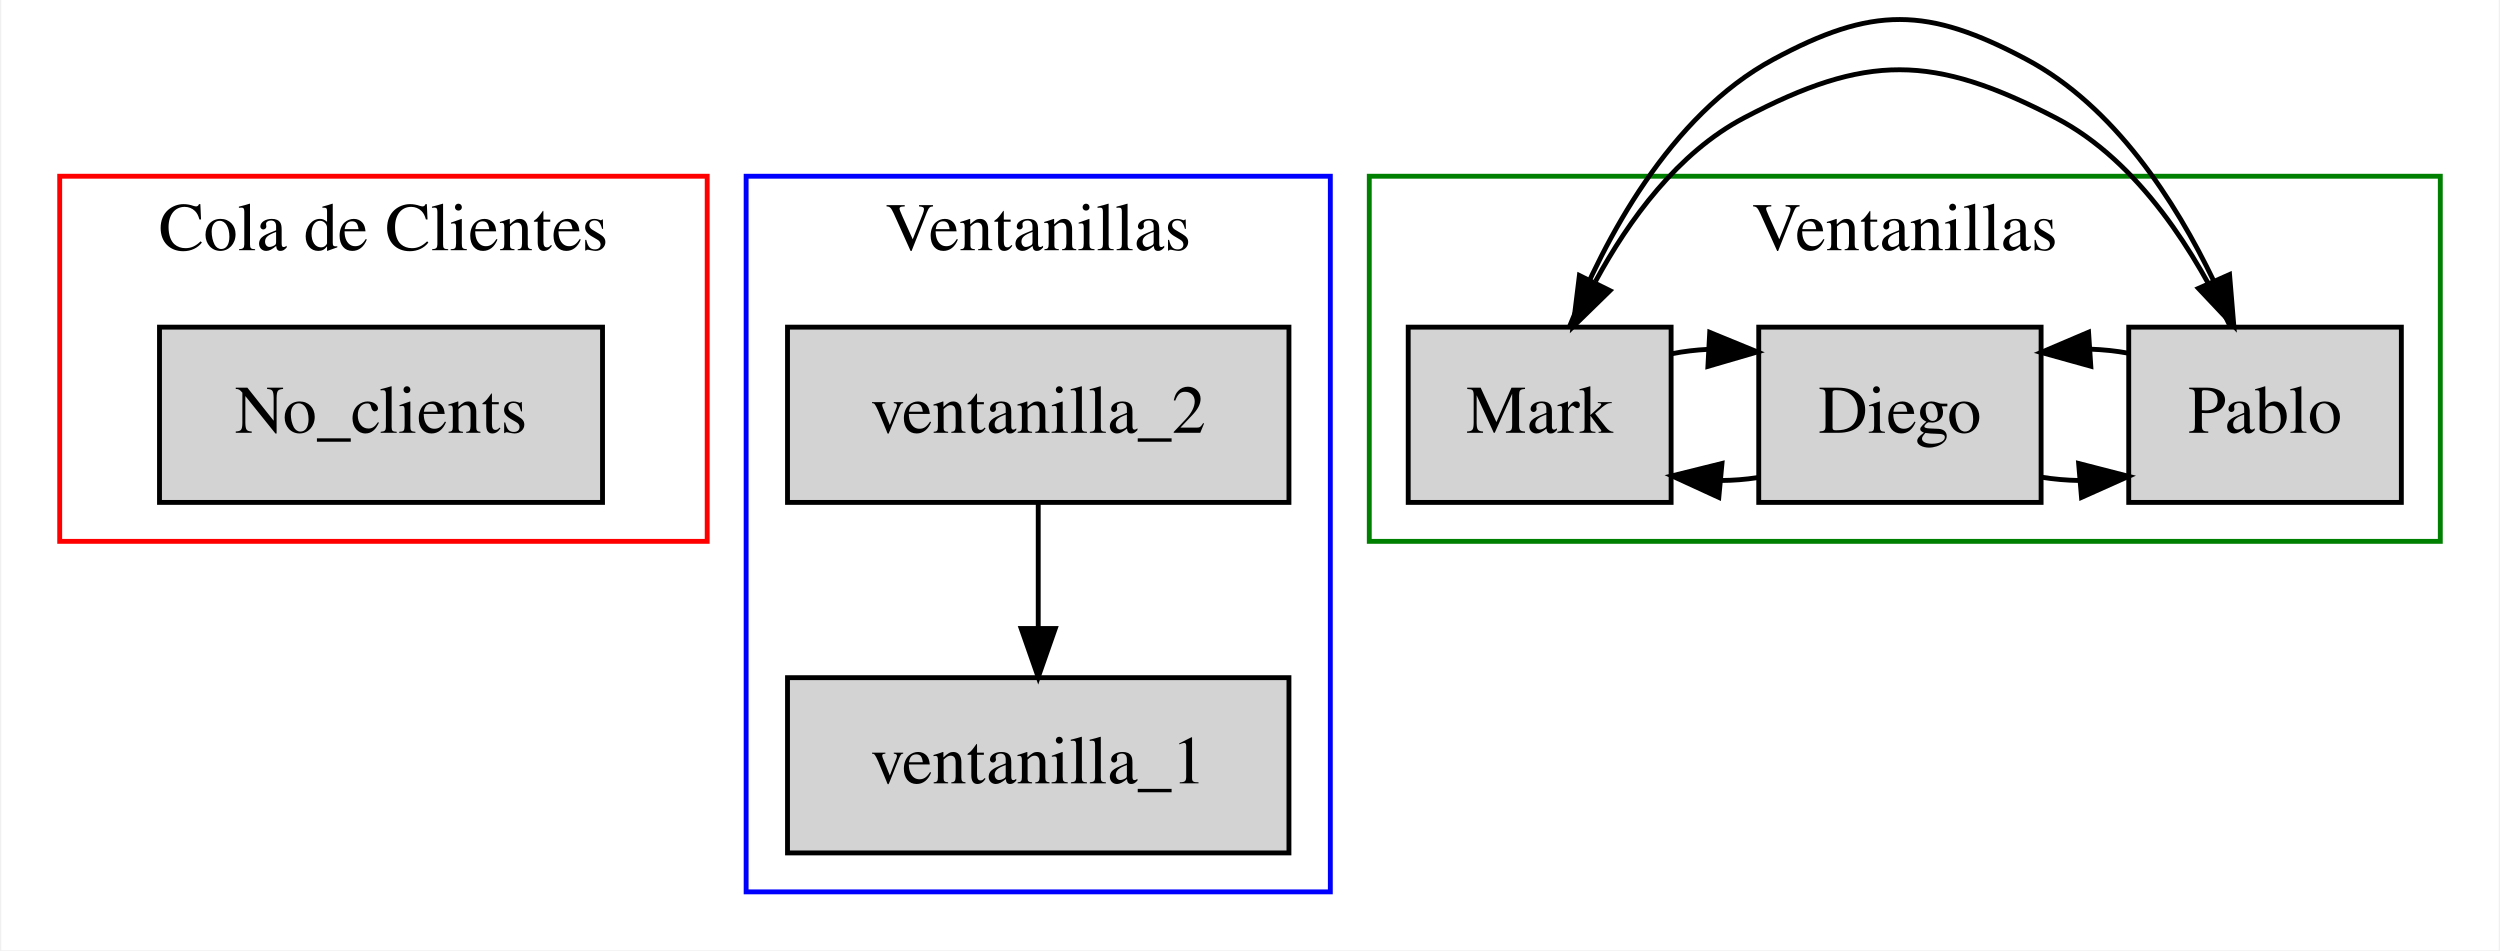
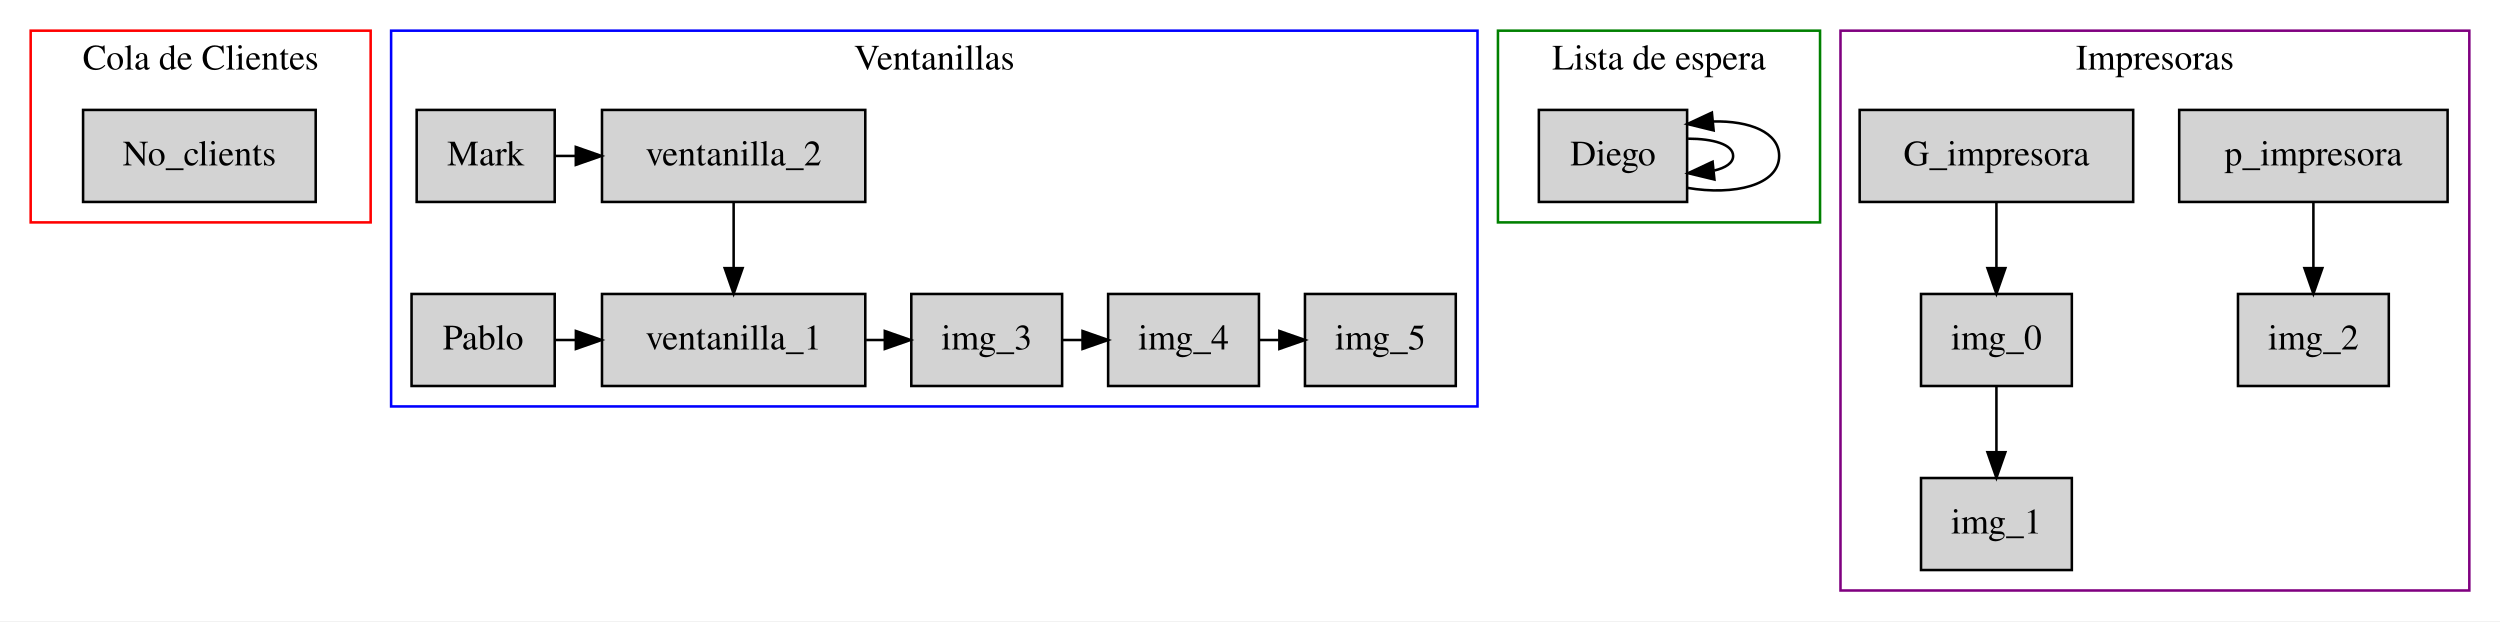
- <svg xmlns="http://www.w3.org/2000/svg" width="513pt" height="195pt" viewBox="0.00 0.00 513.00 195.20">
-   <g id="graph0" class="graph" transform="scale(1 1) rotate(0) translate(4 191.2)">
-     <polygon fill="white" stroke="transparent" points="-4,4 -4,-191.2 509,-191.2 509,4 -4,4" />
+ <svg xmlns="http://www.w3.org/2000/svg" width="978pt" height="243pt" viewBox="0.00 0.00 978.00 243.00">
+   <g id="graph0" class="graph" transform="scale(1 1) rotate(0) translate(4 239)">
+     <polygon fill="white" stroke="transparent" points="-4,4 -4,-239 974,-239 974,4 -4,4" />
    <g id="clust1" class="cluster">
-       <polygon fill="none" stroke="red" points="8,-80 8,-155 141,-155 141,-80 8,-80" />
-       <text text-anchor="middle" x="74.5" y="-139.8" font-family="Times,serif" font-size="14.00">Cola de Clientes</text>
+       <polygon fill="none" stroke="red" points="8,-152 8,-227 141,-227 141,-152 8,-152" />
+       <text text-anchor="middle" x="74.5" y="-211.8" font-family="Times,serif" font-size="14.00">Cola de Clientes</text>
    </g>
    <g id="clust2" class="cluster">
-       <polygon fill="none" stroke="blue" points="149,-8 149,-155 269,-155 269,-8 149,-8" />
-       <text text-anchor="middle" x="209" y="-139.8" font-family="Times,serif" font-size="14.00">Ventanillas</text>
+       <polygon fill="none" stroke="blue" points="149,-80 149,-227 574,-227 574,-80 149,-80" />
+       <text text-anchor="middle" x="361.5" y="-211.8" font-family="Times,serif" font-size="14.00">Ventanillas</text>
    </g>
-     <g id="clust3" class="cluster">
-       <polygon fill="none" stroke="green" points="277,-80 277,-155 497,-155 497,-80 277,-80" />
-       <text text-anchor="middle" x="387" y="-139.8" font-family="Times,serif" font-size="14.00">Ventanillas</text>
+     <g id="clust5" class="cluster">
+       <polygon fill="none" stroke="green" points="582,-152 582,-227 708,-227 708,-152 582,-152" />
+       <text text-anchor="middle" x="645" y="-211.8" font-family="Times,serif" font-size="14.00">Lista de espera</text>
+     </g>
+     <g id="clust7" class="cluster">
+       <polygon fill="none" stroke="purple" points="716,-8 716,-227 962,-227 962,-8 716,-8" />
+       <text text-anchor="middle" x="839" y="-211.8" font-family="Times,serif" font-size="14.00">Impresoras</text>
    </g>
    <g id="node1" class="node">
-       <polygon fill="lightgrey" stroke="black" points="119.5,-124 28.5,-124 28.5,-88 119.5,-88 119.5,-124" />
-       <text text-anchor="middle" x="74" y="-102.3" font-family="Times,serif" font-size="14.00">No_clients</text>
+       <polygon fill="lightgrey" stroke="black" points="119.5,-196 28.5,-196 28.5,-160 119.5,-160 119.5,-196" />
+       <text text-anchor="middle" x="74" y="-174.3" font-family="Times,serif" font-size="14.00">No_clients</text>
    </g>
    <g id="node2" class="node">
-       <polygon fill="lightgrey" stroke="black" points="260.5,-124 157.5,-124 157.5,-88 260.5,-88 260.5,-124" />
-       <text text-anchor="middle" x="209" y="-102.3" font-family="Times,serif" font-size="14.00">ventanilla_2</text>
+       <polygon fill="lightgrey" stroke="black" points="213,-196 159,-196 159,-160 213,-160 213,-196" />
+       <text text-anchor="middle" x="186" y="-174.3" font-family="Times,serif" font-size="14.00">Mark</text>
    </g>
    <g id="node3" class="node">
-       <polygon fill="lightgrey" stroke="black" points="260.5,-52 157.5,-52 157.5,-16 260.5,-16 260.5,-52" />
-       <text text-anchor="middle" x="209" y="-30.3" font-family="Times,serif" font-size="14.00">ventanilla_1</text>
+       <polygon fill="lightgrey" stroke="black" points="334.5,-196 231.5,-196 231.5,-160 334.5,-160 334.5,-196" />
+       <text text-anchor="middle" x="283" y="-174.3" font-family="Times,serif" font-size="14.00">ventanilla_2</text>
    </g>
    <g id="edge1" class="edge">
-       <path fill="none" stroke="black" d="M209,-87.7C209,-79.98 209,-70.71 209,-62.11" />
-       <polygon fill="black" stroke="black" points="212.5,-62.1 209,-52.1 205.5,-62.1 212.5,-62.1" />
+       <path fill="none" stroke="black" d="M213.28,-178C215.9,-178 218.52,-178 221.15,-178" />
+       <polygon fill="black" stroke="black" points="221.26,-181.5 231.26,-178 221.26,-174.5 221.26,-181.5" />
    </g>
    <g id="node4" class="node">
-       <polygon fill="lightgrey" stroke="black" points="415,-124 357,-124 357,-88 415,-88 415,-124" />
-       <text text-anchor="middle" x="386" y="-102.3" font-family="Times,serif" font-size="14.00">Diego</text>
+       <polygon fill="lightgrey" stroke="black" points="334.5,-124 231.5,-124 231.5,-88 334.5,-88 334.5,-124" />
+       <text text-anchor="middle" x="283" y="-102.3" font-family="Times,serif" font-size="14.00">ventanilla_1</text>
+     </g>
+     <g id="edge2" class="edge">
+       <path fill="none" stroke="black" d="M283,-159.7C283,-151.98 283,-142.71 283,-134.11" />
+       <polygon fill="black" stroke="black" points="286.5,-134.1 283,-124.1 279.5,-134.1 286.5,-134.1" />
+     </g>
+     <g id="node6" class="node">
+       <polygon fill="lightgrey" stroke="black" points="411.5,-124 352.5,-124 352.5,-88 411.5,-88 411.5,-124" />
+       <text text-anchor="middle" x="382" y="-102.3" font-family="Times,serif" font-size="14.00">img_3</text>
+     </g>
+     <g id="edge4" class="edge">
+       <path fill="none" stroke="black" d="M334.82,-106C337.26,-106 339.69,-106 342.13,-106" />
+       <polygon fill="black" stroke="black" points="342.14,-109.5 352.14,-106 342.14,-102.5 342.14,-109.5" />
    </g>
    <g id="node5" class="node">
-       <polygon fill="lightgrey" stroke="black" points="489,-124 433,-124 433,-88 489,-88 489,-124" />
-       <text text-anchor="middle" x="461" y="-102.3" font-family="Times,serif" font-size="14.00">Pablo</text>
-     </g>
-     <g id="edge2" class="edge">
-       <path fill="none" stroke="black" d="M415,-93.19C417.62,-92.77 420.24,-92.54 422.86,-92.5" />
-       <polygon fill="black" stroke="black" points="422.71,-96 432.97,-93.36 423.3,-89.03 422.71,-96" />
-     </g>
-     <g id="node6" class="node">
-       <polygon fill="lightgrey" stroke="black" points="339,-124 285,-124 285,-88 339,-88 339,-124" />
-       <text text-anchor="middle" x="312" y="-102.3" font-family="Times,serif" font-size="14.00">Mark</text>
+       <polygon fill="lightgrey" stroke="black" points="213,-124 157,-124 157,-88 213,-88 213,-124" />
+       <text text-anchor="middle" x="185" y="-102.3" font-family="Times,serif" font-size="14.00">Pablo</text>
    </g>
    <g id="edge3" class="edge">
-       <path fill="none" stroke="black" d="M356.73,-93.09C354.26,-92.71 351.79,-92.52 349.32,-92.5" />
-       <polygon fill="black" stroke="black" points="348.8,-89.03 339.17,-93.45 349.45,-96 348.8,-89.03" />
+       <path fill="none" stroke="black" d="M213.33,-106C215.95,-106 218.57,-106 221.19,-106" />
+       <polygon fill="black" stroke="black" points="221.29,-109.5 231.29,-106 221.29,-102.5 221.29,-109.5" />
+     </g>
+     <g id="node7" class="node">
+       <polygon fill="lightgrey" stroke="black" points="488.5,-124 429.5,-124 429.5,-88 488.5,-88 488.5,-124" />
+       <text text-anchor="middle" x="459" y="-102.3" font-family="Times,serif" font-size="14.00">img_4</text>
    </g>
    <g id="edge5" class="edge">
-       <path fill="none" stroke="black" d="M432.97,-118.64C430.35,-119.12 427.73,-119.39 425.11,-119.48" />
-       <polygon fill="black" stroke="black" points="425.21,-115.97 415,-118.81 424.75,-122.96 425.21,-115.97" />
+       <path fill="none" stroke="black" d="M411.78,-106C414.27,-106 416.76,-106 419.25,-106" />
+       <polygon fill="black" stroke="black" points="419.49,-109.5 429.49,-106 419.49,-102.5 419.49,-109.5" />
    </g>
-     <g id="edge4" class="edge">
-       <path fill="none" stroke="black" d="M453.86,-124.11C447.05,-138.65 435.25,-158.05 418,-167 392.75,-180.09 379.18,-180.23 354,-167 340.4,-159.85 330.34,-146.08 323.48,-133.43" />
-       <polygon fill="black" stroke="black" points="326.44,-131.5 318.86,-124.1 320.16,-134.61 326.44,-131.5" />
+     <g id="node8" class="node">
+       <polygon fill="lightgrey" stroke="black" points="565.5,-124 506.5,-124 506.5,-88 565.5,-88 565.5,-124" />
+       <text text-anchor="middle" x="536" y="-102.3" font-family="Times,serif" font-size="14.00">img_5</text>
    </g>
    <g id="edge6" class="edge">
-       <path fill="none" stroke="black" d="M339.17,-118.55C341.64,-119.03 344.11,-119.32 346.58,-119.44" />
-       <polygon fill="black" stroke="black" points="346.93,-122.93 356.73,-118.91 346.56,-115.94 346.93,-122.93" />
+       <path fill="none" stroke="black" d="M488.78,-106C491.27,-106 493.76,-106 496.25,-106" />
+       <polygon fill="black" stroke="black" points="496.49,-109.5 506.49,-106 496.49,-102.5 496.49,-109.5" />
+     </g>
+     <g id="node9" class="node">
+       <polygon fill="lightgrey" stroke="black" points="656,-196 598,-196 598,-160 656,-160 656,-196" />
+       <text text-anchor="middle" x="627" y="-174.3" font-family="Times,serif" font-size="14.00">Diego</text>
    </g>
    <g id="edge7" class="edge">
-       <path fill="none" stroke="black" d="M318.18,-124.24C325.23,-141.84 338.64,-167.48 360,-179 380.34,-189.97 391.61,-189.87 412,-179 430.02,-169.4 442.58,-149.9 450.47,-133.47" />
-       <polygon fill="black" stroke="black" points="453.71,-134.81 454.59,-124.25 447.32,-131.96 453.71,-134.81" />
+       <path fill="none" stroke="black" d="M656.38,-184.75C666.17,-184.75 674,-182.5 674,-178 674,-175.26 671.09,-173.35 666.6,-172.28" />
+       <polygon fill="black" stroke="black" points="666.68,-168.77 656.38,-171.25 665.97,-175.73 666.68,-168.77" />
+     </g>
+     <g id="edge8" class="edge">
+       <path fill="none" stroke="black" d="M666.21,-191.48C680.4,-191.81 692,-187.31 692,-178 692,-166.54 674.43,-162.38 656.08,-165.51" />
+       <polygon fill="black" stroke="black" points="666.37,-187.98 656.08,-190.49 665.69,-194.95 666.37,-187.98" />
+     </g>
+     <g id="node10" class="node">
+       <polygon fill="lightgrey" stroke="black" points="953.5,-196 848.5,-196 848.5,-160 953.5,-160 953.5,-196" />
+       <text text-anchor="middle" x="901" y="-174.3" font-family="Times,serif" font-size="14.00">p_impresora</text>
+     </g>
+     <g id="node11" class="node">
+       <polygon fill="lightgrey" stroke="black" points="930.5,-124 871.5,-124 871.5,-88 930.5,-88 930.5,-124" />
+       <text text-anchor="middle" x="901" y="-102.3" font-family="Times,serif" font-size="14.00">img_2</text>
+     </g>
+     <g id="edge9" class="edge">
+       <path fill="none" stroke="black" d="M901,-159.7C901,-151.98 901,-142.71 901,-134.11" />
+       <polygon fill="black" stroke="black" points="904.5,-134.1 901,-124.1 897.5,-134.1 904.5,-134.1" />
+     </g>
+     <g id="node12" class="node">
+       <polygon fill="lightgrey" stroke="black" points="830.5,-196 723.5,-196 723.5,-160 830.5,-160 830.5,-196" />
+       <text text-anchor="middle" x="777" y="-174.3" font-family="Times,serif" font-size="14.00">G_impresora</text>
+     </g>
+     <g id="node13" class="node">
+       <polygon fill="lightgrey" stroke="black" points="806.5,-124 747.5,-124 747.5,-88 806.5,-88 806.5,-124" />
+       <text text-anchor="middle" x="777" y="-102.3" font-family="Times,serif" font-size="14.00">img_0</text>
+     </g>
+     <g id="edge10" class="edge">
+       <path fill="none" stroke="black" d="M777,-159.7C777,-151.98 777,-142.71 777,-134.11" />
+       <polygon fill="black" stroke="black" points="780.5,-134.1 777,-124.1 773.5,-134.1 780.5,-134.1" />
+     </g>
+     <g id="node14" class="node">
+       <polygon fill="lightgrey" stroke="black" points="806.5,-52 747.5,-52 747.5,-16 806.5,-16 806.5,-52" />
+       <text text-anchor="middle" x="777" y="-30.3" font-family="Times,serif" font-size="14.00">img_1</text>
+     </g>
+     <g id="edge11" class="edge">
+       <path fill="none" stroke="black" d="M777,-87.7C777,-79.98 777,-70.71 777,-62.11" />
+       <polygon fill="black" stroke="black" points="780.5,-62.1 777,-52.1 773.5,-62.1 780.5,-62.1" />
    </g>
  </g>
</svg>
